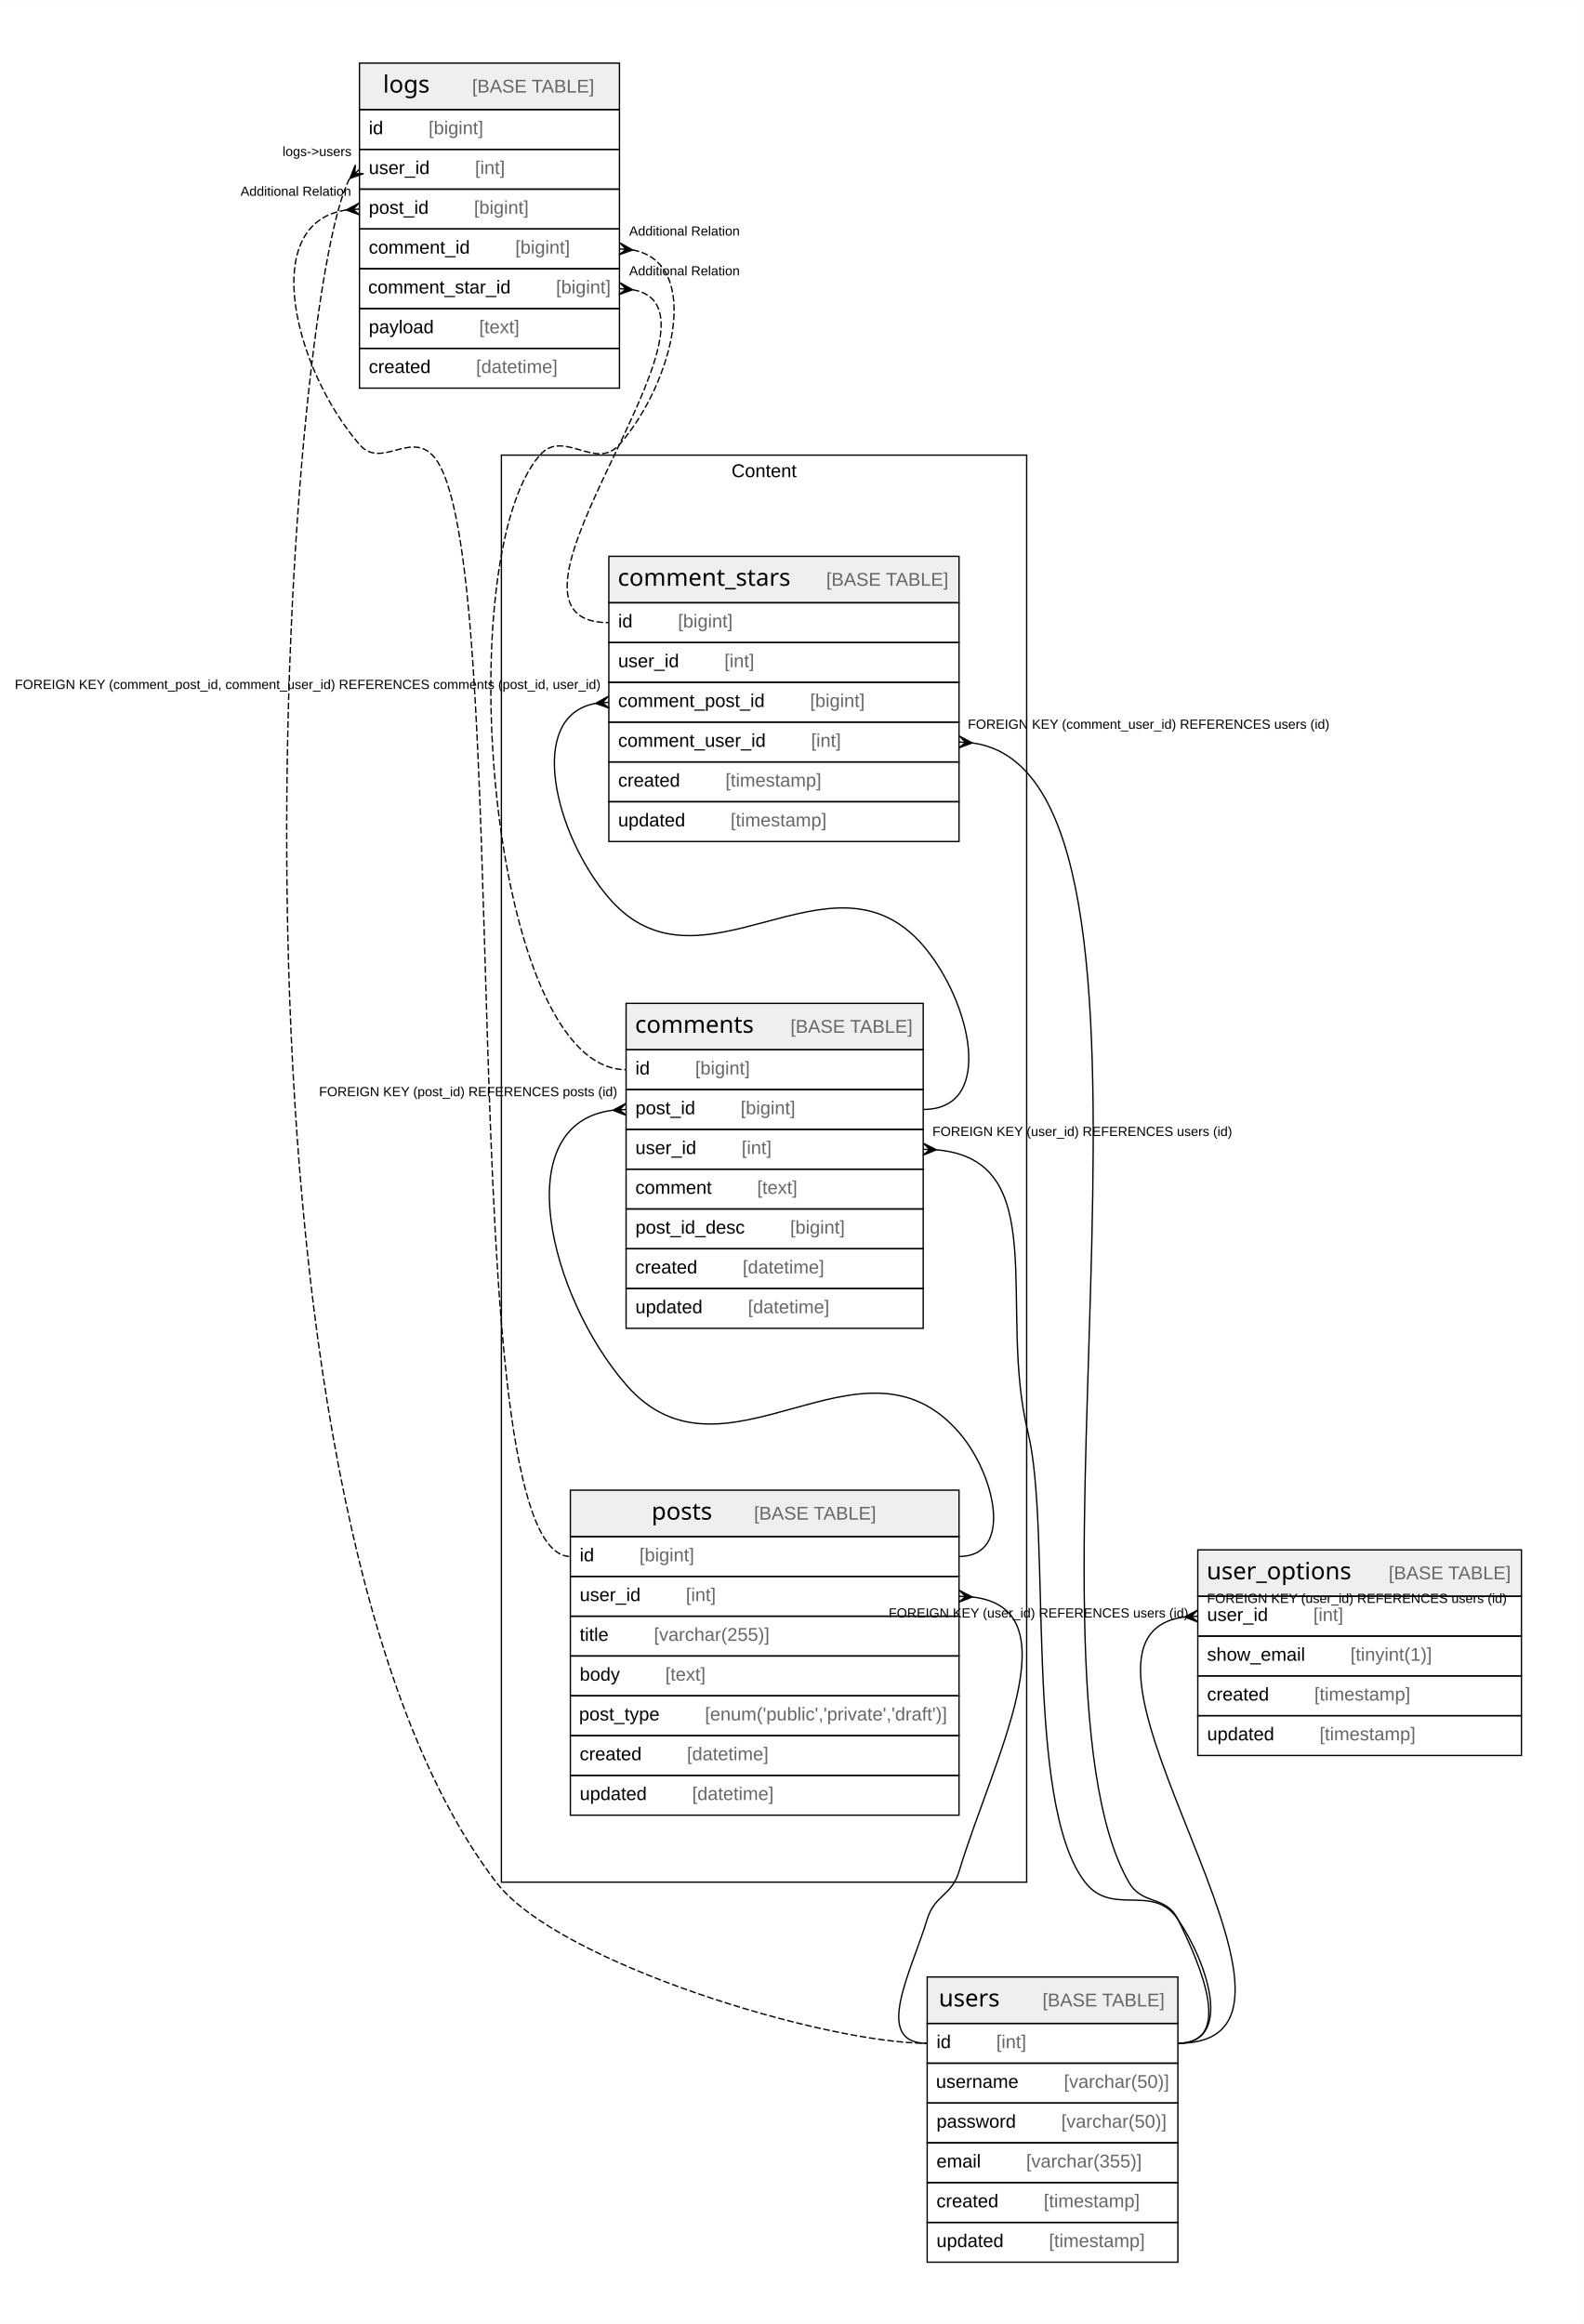
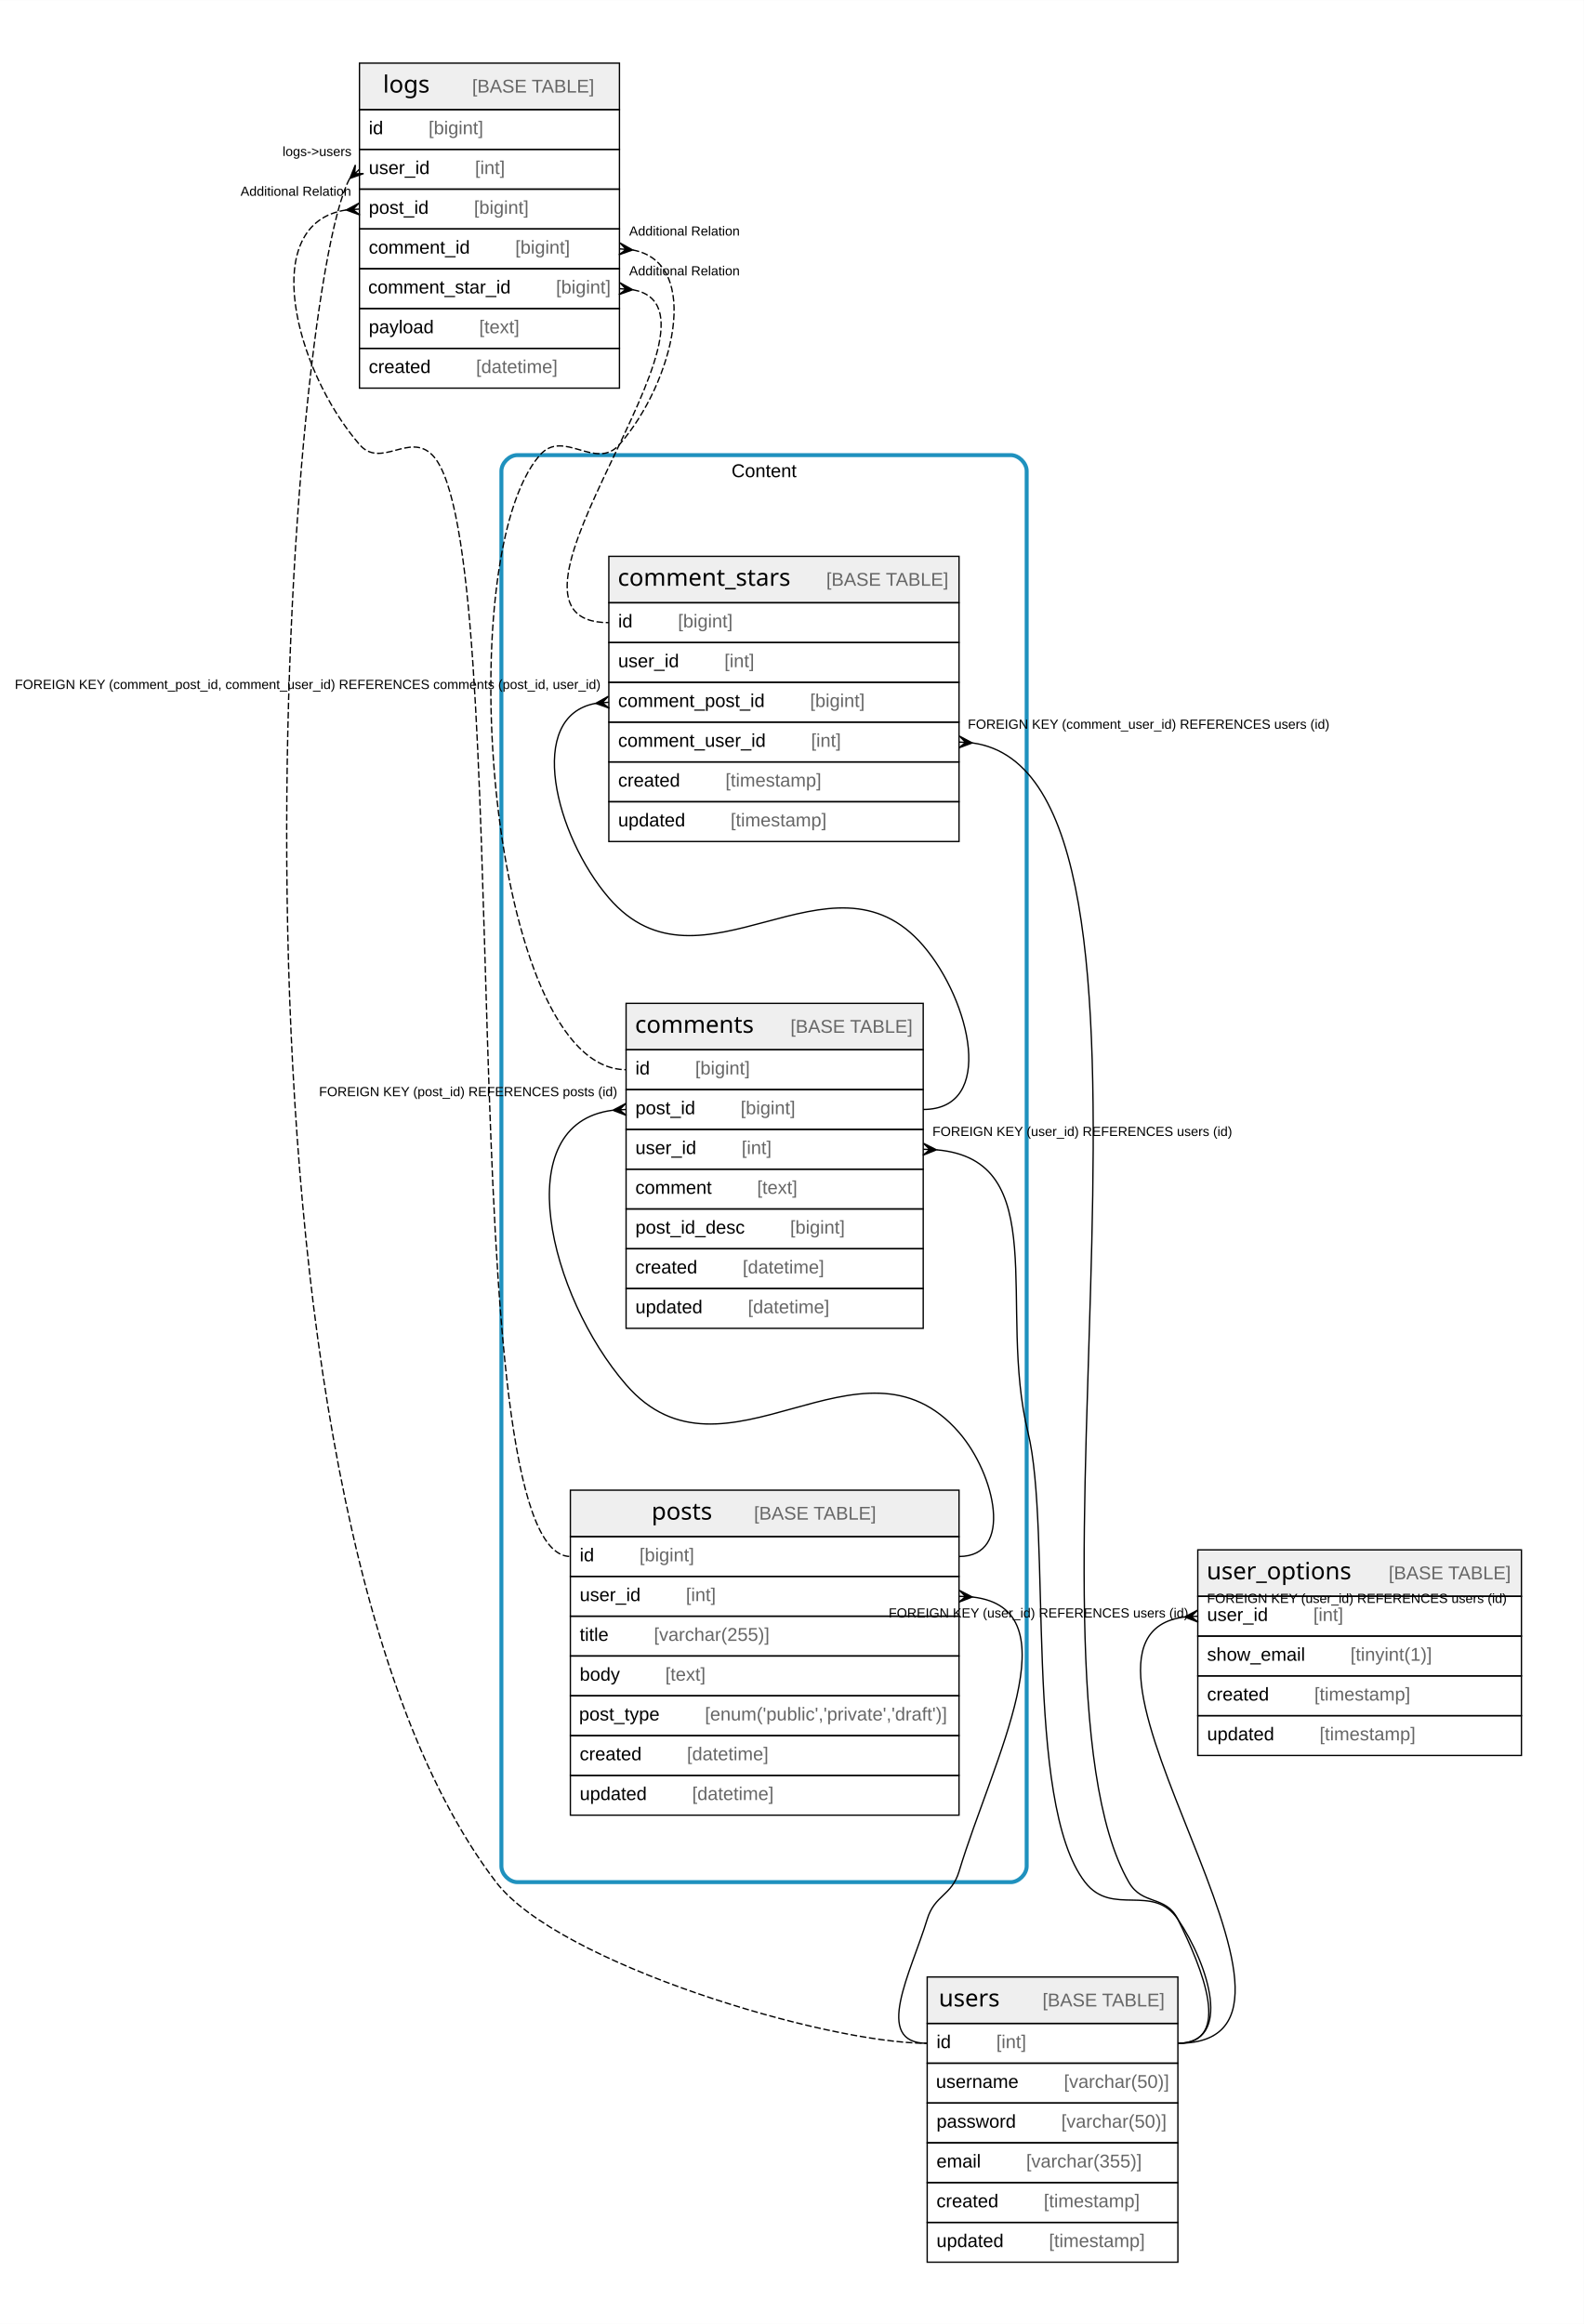
<svg xmlns="http://www.w3.org/2000/svg" width="1194pt" height="1752pt" viewBox="0.00 0.00 1194.00 1751.80">
  <g id="graph0" class="graph" transform="scale(1 1) rotate(0) translate(4 1747.8)">
    <polygon fill="#ffffff" stroke="transparent" points="-4,4 -4,-1747.8 1190,-1747.8 1190,4 -4,4" />
    <g id="clust1" class="cluster">
-       <polygon fill="none" stroke="#000000" points="374,-329 374,-1404.8 770,-1404.8 770,-329 374,-329" />
+       <path fill="transparent" stroke="#1f91be" stroke-width="3" d="M386,-329C386,-329 758,-329 758,-329 764,-329 770,-335 770,-341 770,-341 770,-1392.8 770,-1392.8 770,-1398.8 764,-1404.8 758,-1404.8 758,-1404.8 386,-1404.8 386,-1404.8 380,-1404.8 374,-1398.8 374,-1392.8 374,-1392.8 374,-341 374,-341 374,-335 380,-329 386,-329" />
      <text text-anchor="middle" x="572" y="-1388.2" font-family="Arial" font-size="14.00" fill="#000000">Content</text>
    </g>
    <g id="node1" class="node">
      <polygon fill="#efefef" stroke="transparent" points="455,-1293.5 455,-1328.5 719,-1328.5 719,-1293.5 455,-1293.5" />
      <polygon fill="none" stroke="#000000" points="455,-1293.5 455,-1328.5 719,-1328.5 719,-1293.5 455,-1293.5" />
      <text text-anchor="start" x="461.71" y="-1306.3" font-family="Arial Bold" font-size="18.00" fill="#000000">comment_stars</text>
      <text text-anchor="start" x="584.722" y="-1306.3" font-family="Arial" font-size="14.00" fill="#000000">    </text>
      <text text-anchor="start" x="618.927" y="-1306.3" font-family="Arial" font-size="14.00" fill="#666666">[BASE TABLE]</text>
      <polygon fill="none" stroke="#000000" points="455,-1263.5 455,-1293.5 719,-1293.5 719,-1263.5 455,-1263.5" />
      <text text-anchor="start" x="462" y="-1274.9" font-family="Arial" font-size="14.00" fill="#000000">id    </text>
      <text text-anchor="start" x="507.094" y="-1274.9" font-family="Arial" font-size="14.00" fill="#666666">[bigint]</text>
      <polygon fill="none" stroke="#000000" points="455,-1233.5 455,-1263.5 719,-1263.5 719,-1233.5 455,-1233.5" />
      <text text-anchor="start" x="462" y="-1244.9" font-family="Arial" font-size="14.00" fill="#000000">user_id    </text>
      <text text-anchor="start" x="542.102" y="-1244.9" font-family="Arial" font-size="14.00" fill="#666666">[int]</text>
      <polygon fill="none" stroke="#000000" points="455,-1203.5 455,-1233.5 719,-1233.5 719,-1203.5 455,-1203.5" />
      <text text-anchor="start" x="462" y="-1214.9" font-family="Arial" font-size="14.00" fill="#000000">comment_post_id    </text>
      <text text-anchor="start" x="606.675" y="-1214.9" font-family="Arial" font-size="14.00" fill="#666666">[bigint]</text>
      <polygon fill="none" stroke="#000000" points="455,-1173.5 455,-1203.5 719,-1203.5 719,-1173.5 455,-1173.5" />
      <text text-anchor="start" x="462" y="-1184.9" font-family="Arial" font-size="14.00" fill="#000000">comment_user_id    </text>
      <text text-anchor="start" x="607.445" y="-1184.9" font-family="Arial" font-size="14.00" fill="#666666">[int]</text>
      <polygon fill="none" stroke="#000000" points="455,-1143.5 455,-1173.5 719,-1173.5 719,-1143.5 455,-1143.5" />
      <text text-anchor="start" x="462" y="-1154.9" font-family="Arial" font-size="14.00" fill="#000000">created    </text>
      <text text-anchor="start" x="542.886" y="-1154.9" font-family="Arial" font-size="14.00" fill="#666666">[timestamp]</text>
      <polygon fill="none" stroke="#000000" points="455,-1113.5 455,-1143.5 719,-1143.5 719,-1113.5 455,-1113.5" />
      <text text-anchor="start" x="462" y="-1124.9" font-family="Arial" font-size="14.00" fill="#000000">updated    </text>
      <text text-anchor="start" x="546.791" y="-1124.9" font-family="Arial" font-size="14.00" fill="#666666">[timestamp]</text>
    </g>
    <g id="node2" class="node">
      <polygon fill="#efefef" stroke="transparent" points="468,-956.5 468,-991.5 692,-991.5 692,-956.5 468,-956.5" />
      <polygon fill="none" stroke="#000000" points="468,-956.5 468,-991.5 692,-991.5 692,-956.5 468,-956.5" />
      <text text-anchor="start" x="474.713" y="-969.3" font-family="Arial Bold" font-size="18.00" fill="#000000">comments</text>
      <text text-anchor="start" x="557.719" y="-969.3" font-family="Arial" font-size="14.00" fill="#000000">    </text>
      <text text-anchor="start" x="591.923" y="-969.3" font-family="Arial" font-size="14.00" fill="#666666">[BASE TABLE]</text>
      <polygon fill="none" stroke="#000000" points="468,-926.5 468,-956.5 692,-956.5 692,-926.5 468,-926.5" />
      <text text-anchor="start" x="475" y="-937.9" font-family="Arial" font-size="14.00" fill="#000000">id    </text>
      <text text-anchor="start" x="520.094" y="-937.9" font-family="Arial" font-size="14.00" fill="#666666">[bigint]</text>
      <polygon fill="none" stroke="#000000" points="468,-896.5 468,-926.5 692,-926.5 692,-896.5 468,-896.5" />
      <text text-anchor="start" x="475" y="-907.9" font-family="Arial" font-size="14.00" fill="#000000">post_id    </text>
      <text text-anchor="start" x="554.332" y="-907.9" font-family="Arial" font-size="14.00" fill="#666666">[bigint]</text>
      <polygon fill="none" stroke="#000000" points="468,-866.5 468,-896.5 692,-896.5 692,-866.5 468,-866.5" />
      <text text-anchor="start" x="475" y="-877.9" font-family="Arial" font-size="14.00" fill="#000000">user_id    </text>
      <text text-anchor="start" x="555.102" y="-877.9" font-family="Arial" font-size="14.00" fill="#666666">[int]</text>
      <polygon fill="none" stroke="#000000" points="468,-836.5 468,-866.5 692,-866.5 692,-836.5 468,-836.5" />
      <text text-anchor="start" x="475" y="-847.9" font-family="Arial" font-size="14.00" fill="#000000">comment    </text>
      <text text-anchor="start" x="566.764" y="-847.9" font-family="Arial" font-size="14.00" fill="#666666">[text]</text>
      <polygon fill="none" stroke="#000000" points="468,-806.5 468,-836.5 692,-836.5 692,-806.5 468,-806.5" />
      <text text-anchor="start" x="475" y="-817.9" font-family="Arial" font-size="14.00" fill="#000000">post_id_desc    </text>
      <text text-anchor="start" x="591.68" y="-817.9" font-family="Arial" font-size="14.00" fill="#666666">[bigint]</text>
      <polygon fill="none" stroke="#000000" points="468,-776.5 468,-806.5 692,-806.5 692,-776.5 468,-776.5" />
      <text text-anchor="start" x="475" y="-787.9" font-family="Arial" font-size="14.00" fill="#000000">created    </text>
      <text text-anchor="start" x="555.886" y="-787.9" font-family="Arial" font-size="14.00" fill="#666666">[datetime]</text>
      <polygon fill="none" stroke="#000000" points="468,-746.5 468,-776.5 692,-776.5 692,-746.5 468,-746.5" />
      <text text-anchor="start" x="475" y="-757.9" font-family="Arial" font-size="14.00" fill="#000000">updated    </text>
      <text text-anchor="start" x="559.791" y="-757.9" font-family="Arial" font-size="14.00" fill="#666666">[datetime]</text>
    </g>
    <g id="edge2" class="edge">
      <path fill="none" stroke="#000000" d="M445.026,-1217.647C392,-1207.948 414.604,-1117.995 455,-1071 524.449,-990.205 622.551,-1115.795 692,-1035 727.779,-993.375 746.889,-911.5 692,-911.5" />
      <polygon fill="#000000" stroke="#000000" points="445.036,-1217.647 454.616,-1222.984 450.018,-1218.074 455,-1218.5 455,-1218.5 455,-1218.5 450.018,-1218.074 455.384,-1214.016 445.036,-1217.647 445.036,-1217.647" />
      <text text-anchor="start" x="7.144" y="-1228.5" font-family="Arial" font-size="10.00" fill="#000000">FOREIGN KEY (comment_post_id, comment_user_id) REFERENCES comments (post_id, user_id)</text>
    </g>
    <g id="node6" class="node">
      <polygon fill="#efefef" stroke="transparent" points="695,-222.5 695,-257.5 884,-257.5 884,-222.5 695,-222.5" />
      <polygon fill="none" stroke="#000000" points="695,-222.5 695,-257.5 884,-257.5 884,-222.5 695,-222.5" />
      <text text-anchor="start" x="703.714" y="-235.3" font-family="Arial Bold" font-size="18.00" fill="#000000">users</text>
      <text text-anchor="start" x="747.718" y="-235.3" font-family="Arial" font-size="14.00" fill="#000000">    </text>
      <text text-anchor="start" x="781.923" y="-235.3" font-family="Arial" font-size="14.00" fill="#666666">[BASE TABLE]</text>
      <polygon fill="none" stroke="#000000" points="695,-192.5 695,-222.5 884,-222.5 884,-192.5 695,-192.5" />
      <text text-anchor="start" x="702" y="-203.9" font-family="Arial" font-size="14.00" fill="#000000">id    </text>
      <text text-anchor="start" x="747.094" y="-203.9" font-family="Arial" font-size="14.00" fill="#666666">[int]</text>
      <polygon fill="none" stroke="#000000" points="695,-162.5 695,-192.5 884,-192.5 884,-162.5 695,-162.5" />
      <text text-anchor="start" x="701.612" y="-173.9" font-family="Arial" font-size="14.00" fill="#000000">username    </text>
      <text text-anchor="start" x="798.051" y="-173.9" font-family="Arial" font-size="14.00" fill="#666666">[varchar(50)]</text>
      <polygon fill="none" stroke="#000000" points="695,-132.5 695,-162.5 884,-162.5 884,-132.5 695,-132.5" />
      <text text-anchor="start" x="702" y="-143.9" font-family="Arial" font-size="14.00" fill="#000000">password    </text>
      <text text-anchor="start" x="796.102" y="-143.9" font-family="Arial" font-size="14.00" fill="#666666">[varchar(50)]</text>
      <polygon fill="none" stroke="#000000" points="695,-102.5 695,-132.5 884,-132.5 884,-102.5 695,-102.5" />
      <text text-anchor="start" x="702" y="-113.9" font-family="Arial" font-size="14.00" fill="#000000">email    </text>
      <text text-anchor="start" x="769.644" y="-113.9" font-family="Arial" font-size="14.00" fill="#666666">[varchar(355)]</text>
      <polygon fill="none" stroke="#000000" points="695,-72.5 695,-102.5 884,-102.5 884,-72.5 695,-72.5" />
      <text text-anchor="start" x="702" y="-83.9" font-family="Arial" font-size="14.00" fill="#000000">created    </text>
      <text text-anchor="start" x="782.886" y="-83.9" font-family="Arial" font-size="14.00" fill="#666666">[timestamp]</text>
      <polygon fill="none" stroke="#000000" points="695,-42.5 695,-72.5 884,-72.5 884,-42.5 695,-42.5" />
      <text text-anchor="start" x="702" y="-53.9" font-family="Arial" font-size="14.00" fill="#000000">updated    </text>
      <text text-anchor="start" x="786.791" y="-53.9" font-family="Arial" font-size="14.00" fill="#666666">[timestamp]</text>
    </g>
    <g id="edge1" class="edge">
      <path fill="none" stroke="#000000" d="M729.123,-1187.83C906.361,-1163.665 752.508,-493.396 847,-329 857.277,-311.121 874.817,-319.465 884,-301 902.504,-263.792 925.556,-207.5 884,-207.5" />
      <polygon fill="#000000" stroke="#000000" points="728.978,-1187.839 718.702,-1184.01 723.989,-1188.169 719,-1188.5 719,-1188.5 719,-1188.5 723.989,-1188.169 719.298,-1192.99 728.978,-1187.839 728.978,-1187.839" />
      <text text-anchor="start" x="725.609" y="-1198.5" font-family="Arial" font-size="10.00" fill="#000000">FOREIGN KEY (comment_user_id) REFERENCES users (id)</text>
    </g>
    <g id="node3" class="node">
      <polygon fill="#efefef" stroke="transparent" points="426,-589.5 426,-624.5 719,-624.5 719,-589.5 426,-589.5" />
      <polygon fill="none" stroke="#000000" points="426,-589.5 426,-624.5 719,-624.5 719,-589.5 426,-589.5" />
      <text text-anchor="start" x="487.209" y="-602.3" font-family="Arial Bold" font-size="18.00" fill="#000000">posts</text>
      <text text-anchor="start" x="530.223" y="-602.3" font-family="Arial" font-size="14.00" fill="#000000">    </text>
      <text text-anchor="start" x="564.428" y="-602.3" font-family="Arial" font-size="14.00" fill="#666666">[BASE TABLE]</text>
      <polygon fill="none" stroke="#000000" points="426,-559.5 426,-589.5 719,-589.5 719,-559.5 426,-559.5" />
      <text text-anchor="start" x="433" y="-570.9" font-family="Arial" font-size="14.00" fill="#000000">id    </text>
      <text text-anchor="start" x="478.094" y="-570.9" font-family="Arial" font-size="14.00" fill="#666666">[bigint]</text>
      <polygon fill="none" stroke="#000000" points="426,-529.5 426,-559.5 719,-559.5 719,-529.5 426,-529.5" />
      <text text-anchor="start" x="433" y="-540.9" font-family="Arial" font-size="14.00" fill="#000000">user_id    </text>
      <text text-anchor="start" x="513.102" y="-540.9" font-family="Arial" font-size="14.00" fill="#666666">[int]</text>
      <polygon fill="none" stroke="#000000" points="426,-499.5 426,-529.5 719,-529.5 719,-499.5 426,-499.5" />
      <text text-anchor="start" x="433" y="-510.9" font-family="Arial" font-size="14.00" fill="#000000">title    </text>
      <text text-anchor="start" x="488.982" y="-510.9" font-family="Arial" font-size="14.00" fill="#666666">[varchar(255)]</text>
      <polygon fill="none" stroke="#000000" points="426,-469.5 426,-499.5 719,-499.5 719,-469.5 426,-469.5" />
      <text text-anchor="start" x="433" y="-480.9" font-family="Arial" font-size="14.00" fill="#000000">body    </text>
      <text text-anchor="start" x="497.553" y="-480.9" font-family="Arial" font-size="14.00" fill="#666666">[text]</text>
      <polygon fill="none" stroke="#000000" points="426,-439.5 426,-469.5 719,-469.5 719,-439.5 426,-439.5" />
      <text text-anchor="start" x="432.54" y="-450.9" font-family="Arial" font-size="14.00" fill="#000000">post_type    </text>
      <text text-anchor="start" x="527.439" y="-450.9" font-family="Arial" font-size="14.00" fill="#666666">[enum('public','private','draft')]</text>
      <polygon fill="none" stroke="#000000" points="426,-409.5 426,-439.5 719,-439.5 719,-409.5 426,-409.5" />
      <text text-anchor="start" x="433" y="-420.9" font-family="Arial" font-size="14.00" fill="#000000">created    </text>
      <text text-anchor="start" x="513.886" y="-420.9" font-family="Arial" font-size="14.00" fill="#666666">[datetime]</text>
      <polygon fill="none" stroke="#000000" points="426,-379.5 426,-409.5 719,-409.5 719,-379.5 426,-379.5" />
      <text text-anchor="start" x="433" y="-390.9" font-family="Arial" font-size="14.00" fill="#000000">updated    </text>
      <text text-anchor="start" x="517.791" y="-390.9" font-family="Arial" font-size="14.00" fill="#666666">[datetime]</text>
    </g>
    <g id="edge3" class="edge">
      <path fill="none" stroke="#000000" d="M457.755,-910.881C378.307,-900.837 409.955,-770.964 468,-704 541.816,-618.842 645.184,-753.158 719,-668 746.218,-636.599 760.556,-574.5 719,-574.5" />
      <polygon fill="#000000" stroke="#000000" points="458.018,-910.897 467.729,-915.992 463.009,-911.199 468,-911.5 468,-911.5 468,-911.5 463.009,-911.199 468.271,-907.008 458.018,-910.897 458.018,-910.897" />
      <text text-anchor="start" x="236.495" y="-921.5" font-family="Arial" font-size="10.00" fill="#000000">FOREIGN KEY (post_id) REFERENCES posts (id)</text>
    </g>
    <g id="edge4" class="edge">
      <path fill="none" stroke="#000000" d="M702.134,-881.078C790.011,-873.419 747.769,-762.815 771,-668 789.071,-594.245 767.548,-389.072 814,-329 834.497,-302.493 865.215,-328.747 884,-301 907.297,-266.589 925.556,-207.5 884,-207.5" />
      <polygon fill="#000000" stroke="#000000" points="701.991,-881.084 691.813,-877.004 696.996,-881.292 692,-881.5 692,-881.5 692,-881.5 696.996,-881.292 692.187,-885.996 701.991,-881.084 701.991,-881.084" />
      <text text-anchor="start" x="698.945" y="-891.5" font-family="Arial" font-size="10.00" fill="#000000">FOREIGN KEY (user_id) REFERENCES users (id)</text>
    </g>
    <g id="edge5" class="edge">
      <path fill="none" stroke="#000000" d="M729.097,-543.963C806.164,-535.232 744.681,-421.817 719,-337 713.428,-318.596 700.572,-319.404 695,-301 682.958,-261.228 653.444,-207.5 695,-207.5" />
      <polygon fill="#000000" stroke="#000000" points="728.986,-543.969 718.761,-540.006 723.993,-544.235 719,-544.5 719,-544.5 719,-544.5 723.993,-544.235 719.239,-548.994 728.986,-543.969 728.986,-543.969" />
      <text text-anchor="start" x="665.945" y="-528.5" font-family="Arial" font-size="10.00" fill="#000000">FOREIGN KEY (user_id) REFERENCES users (id)</text>
    </g>
    <g id="node4" class="node">
      <polygon fill="#efefef" stroke="transparent" points="267,-1665.3 267,-1700.3 463,-1700.3 463,-1665.3 267,-1665.3" />
      <polygon fill="none" stroke="#000000" points="267,-1665.3 267,-1700.3 463,-1700.3 463,-1665.3 267,-1665.3" />
      <text text-anchor="start" x="284.713" y="-1678.1" font-family="Arial Bold" font-size="18.00" fill="#000000">logs</text>
      <text text-anchor="start" x="317.719" y="-1678.1" font-family="Arial" font-size="14.00" fill="#000000">    </text>
      <text text-anchor="start" x="351.924" y="-1678.1" font-family="Arial" font-size="14.00" fill="#666666">[BASE TABLE]</text>
      <polygon fill="none" stroke="#000000" points="267,-1635.3 267,-1665.3 463,-1665.3 463,-1635.3 267,-1635.3" />
      <text text-anchor="start" x="274" y="-1646.7" font-family="Arial" font-size="14.00" fill="#000000">id    </text>
      <text text-anchor="start" x="319.094" y="-1646.7" font-family="Arial" font-size="14.00" fill="#666666">[bigint]</text>
      <polygon fill="none" stroke="#000000" points="267,-1605.3 267,-1635.3 463,-1635.3 463,-1605.3 267,-1605.3" />
      <text text-anchor="start" x="274" y="-1616.7" font-family="Arial" font-size="14.00" fill="#000000">user_id    </text>
      <text text-anchor="start" x="354.102" y="-1616.7" font-family="Arial" font-size="14.00" fill="#666666">[int]</text>
      <polygon fill="none" stroke="#000000" points="267,-1575.3 267,-1605.3 463,-1605.3 463,-1575.3 267,-1575.3" />
      <text text-anchor="start" x="274" y="-1586.7" font-family="Arial" font-size="14.00" fill="#000000">post_id    </text>
      <text text-anchor="start" x="353.332" y="-1586.7" font-family="Arial" font-size="14.00" fill="#666666">[bigint]</text>
      <polygon fill="none" stroke="#000000" points="267,-1545.3 267,-1575.3 463,-1575.3 463,-1545.3 267,-1545.3" />
      <text text-anchor="start" x="274" y="-1556.7" font-family="Arial" font-size="14.00" fill="#000000">comment_id    </text>
      <text text-anchor="start" x="384.436" y="-1556.7" font-family="Arial" font-size="14.00" fill="#666666">[bigint]</text>
      <polygon fill="none" stroke="#000000" points="267,-1515.3 267,-1545.3 463,-1545.3 463,-1515.3 267,-1515.3" />
      <text text-anchor="start" x="273.607" y="-1526.7" font-family="Arial" font-size="14.00" fill="#000000">comment_star_id    </text>
      <text text-anchor="start" x="415.16" y="-1526.7" font-family="Arial" font-size="14.00" fill="#666666">[bigint]</text>
      <polygon fill="none" stroke="#000000" points="267,-1485.3 267,-1515.3 463,-1515.3 463,-1485.3 267,-1485.3" />
      <text text-anchor="start" x="274" y="-1496.7" font-family="Arial" font-size="14.00" fill="#000000">payload    </text>
      <text text-anchor="start" x="357.224" y="-1496.7" font-family="Arial" font-size="14.00" fill="#666666">[text]</text>
      <polygon fill="none" stroke="#000000" points="267,-1455.3 267,-1485.3 463,-1485.3 463,-1455.3 267,-1455.3" />
      <text text-anchor="start" x="274" y="-1466.7" font-family="Arial" font-size="14.00" fill="#000000">created    </text>
      <text text-anchor="start" x="354.886" y="-1466.7" font-family="Arial" font-size="14.00" fill="#666666">[datetime]</text>
    </g>
    <g id="edge10" class="edge">
      <path fill="none" stroke="#000000" stroke-dasharray="5,2" d="M473.041,-1529.486C559.945,-1513.857 346.75,-1278.5 455,-1278.5" />
      <polygon fill="#000000" stroke="#000000" points="472.967,-1529.492 462.636,-1525.815 467.984,-1529.896 463,-1530.3 463,-1530.3 463,-1530.3 467.984,-1529.896 463.364,-1534.785 472.967,-1529.492 472.967,-1529.492" />
      <text text-anchor="start" x="470.325" y="-1540.3" font-family="Arial" font-size="10.00" fill="#000000">Additional Relation</text>
    </g>
    <g id="edge9" class="edge">
      <path fill="none" stroke="#000000" stroke-dasharray="5,2" d="M472.977,-1559.443C526.046,-1549.708 503.822,-1459.426 463,-1412.8 445.279,-1392.559 420.721,-1425.041 403,-1404.8 334.516,-1326.579 364.036,-941.5 468,-941.5" />
      <polygon fill="#000000" stroke="#000000" points="472.963,-1559.444 462.615,-1555.816 467.982,-1559.872 463,-1560.3 463,-1560.3 463,-1560.3 467.982,-1559.872 463.385,-1564.784 472.963,-1559.444 472.963,-1559.444" />
      <text text-anchor="start" x="470.325" y="-1570.3" font-family="Arial" font-size="10.00" fill="#000000">Additional Relation</text>
    </g>
    <g id="edge8" class="edge">
      <path fill="none" stroke="#000000" stroke-dasharray="5,2" d="M257.004,-1589.603C190.611,-1579.83 217.706,-1469.783 267,-1412.8 283.161,-1394.118 304.755,-1422.485 322,-1404.8 386.911,-1338.233 333.024,-574.5 426,-574.5" />
      <polygon fill="#000000" stroke="#000000" points="257.024,-1589.604 266.687,-1594.789 262.012,-1589.952 267,-1590.3 267,-1590.3 267,-1590.3 262.012,-1589.952 267.313,-1585.811 257.024,-1589.604 257.024,-1589.604" />
      <text text-anchor="start" x="177.325" y="-1600.3" font-family="Arial" font-size="10.00" fill="#000000">Additional Relation</text>
    </g>
    <g id="edge7" class="edge">
      <path fill="none" stroke="#000000" stroke-dasharray="5,2" d="M259.567,-1613.178C211.175,-1523.903 146.684,-620.395 370,-329 416.901,-267.801 617.896,-207.5 695,-207.5" />
      <polygon fill="#000000" stroke="#000000" points="259.779,-1613.382 263.887,-1623.549 263.39,-1616.841 267,-1620.3 267,-1620.3 267,-1620.3 263.39,-1616.841 270.113,-1617.051 259.779,-1613.382 259.779,-1613.382" />
      <text text-anchor="start" x="209.024" y="-1630.3" font-family="Arial" font-size="10.00" fill="#000000">logs-&gt;users</text>
    </g>
    <g id="node5" class="node">
      <polygon fill="#efefef" stroke="transparent" points="899,-544.5 899,-579.5 1143,-579.5 1143,-544.5 899,-544.5" />
      <polygon fill="none" stroke="#000000" points="899,-544.5 899,-579.5 1143,-579.5 1143,-544.5 899,-544.5" />
      <text text-anchor="start" x="905.7" y="-557.3" font-family="Arial Bold" font-size="18.00" fill="#000000">user_options</text>
      <text text-anchor="start" x="1008.732" y="-557.3" font-family="Arial" font-size="14.00" fill="#000000">    </text>
      <text text-anchor="start" x="1042.937" y="-557.3" font-family="Arial" font-size="14.00" fill="#666666">[BASE TABLE]</text>
      <polygon fill="none" stroke="#000000" points="899,-514.5 899,-544.5 1143,-544.5 1143,-514.5 899,-514.5" />
      <text text-anchor="start" x="906" y="-525.9" font-family="Arial" font-size="14.00" fill="#000000">user_id    </text>
      <text text-anchor="start" x="986.102" y="-525.9" font-family="Arial" font-size="14.00" fill="#666666">[int]</text>
      <polygon fill="none" stroke="#000000" points="899,-484.5 899,-514.5 1143,-514.5 1143,-484.5 899,-484.5" />
      <text text-anchor="start" x="906" y="-495.9" font-family="Arial" font-size="14.00" fill="#000000">show_email    </text>
      <text text-anchor="start" x="1014.098" y="-495.9" font-family="Arial" font-size="14.00" fill="#666666">[tinyint(1)]</text>
      <polygon fill="none" stroke="#000000" points="899,-454.5 899,-484.5 1143,-484.5 1143,-454.5 899,-454.5" />
      <text text-anchor="start" x="906" y="-465.9" font-family="Arial" font-size="14.00" fill="#000000">created    </text>
      <text text-anchor="start" x="986.886" y="-465.9" font-family="Arial" font-size="14.00" fill="#666666">[timestamp]</text>
      <polygon fill="none" stroke="#000000" points="899,-424.5 899,-454.5 1143,-454.5 1143,-424.5 899,-424.5" />
      <text text-anchor="start" x="906" y="-435.9" font-family="Arial" font-size="14.00" fill="#000000">updated    </text>
      <text text-anchor="start" x="990.791" y="-435.9" font-family="Arial" font-size="14.00" fill="#666666">[timestamp]</text>
    </g>
    <g id="edge6" class="edge">
      <path fill="none" stroke="#000000" d="M888.876,-528.888C769.255,-513.356 1023.629,-207.5 884,-207.5" />
      <polygon fill="#000000" stroke="#000000" points="889.018,-528.896 898.728,-533.992 894.009,-529.198 899,-529.5 899,-529.5 899,-529.5 894.009,-529.198 899.272,-525.008 889.018,-528.896 889.018,-528.896" />
      <text text-anchor="start" x="905.945" y="-539.5" font-family="Arial" font-size="10.00" fill="#000000">FOREIGN KEY (user_id) REFERENCES users (id)</text>
    </g>
  </g>
</svg>
